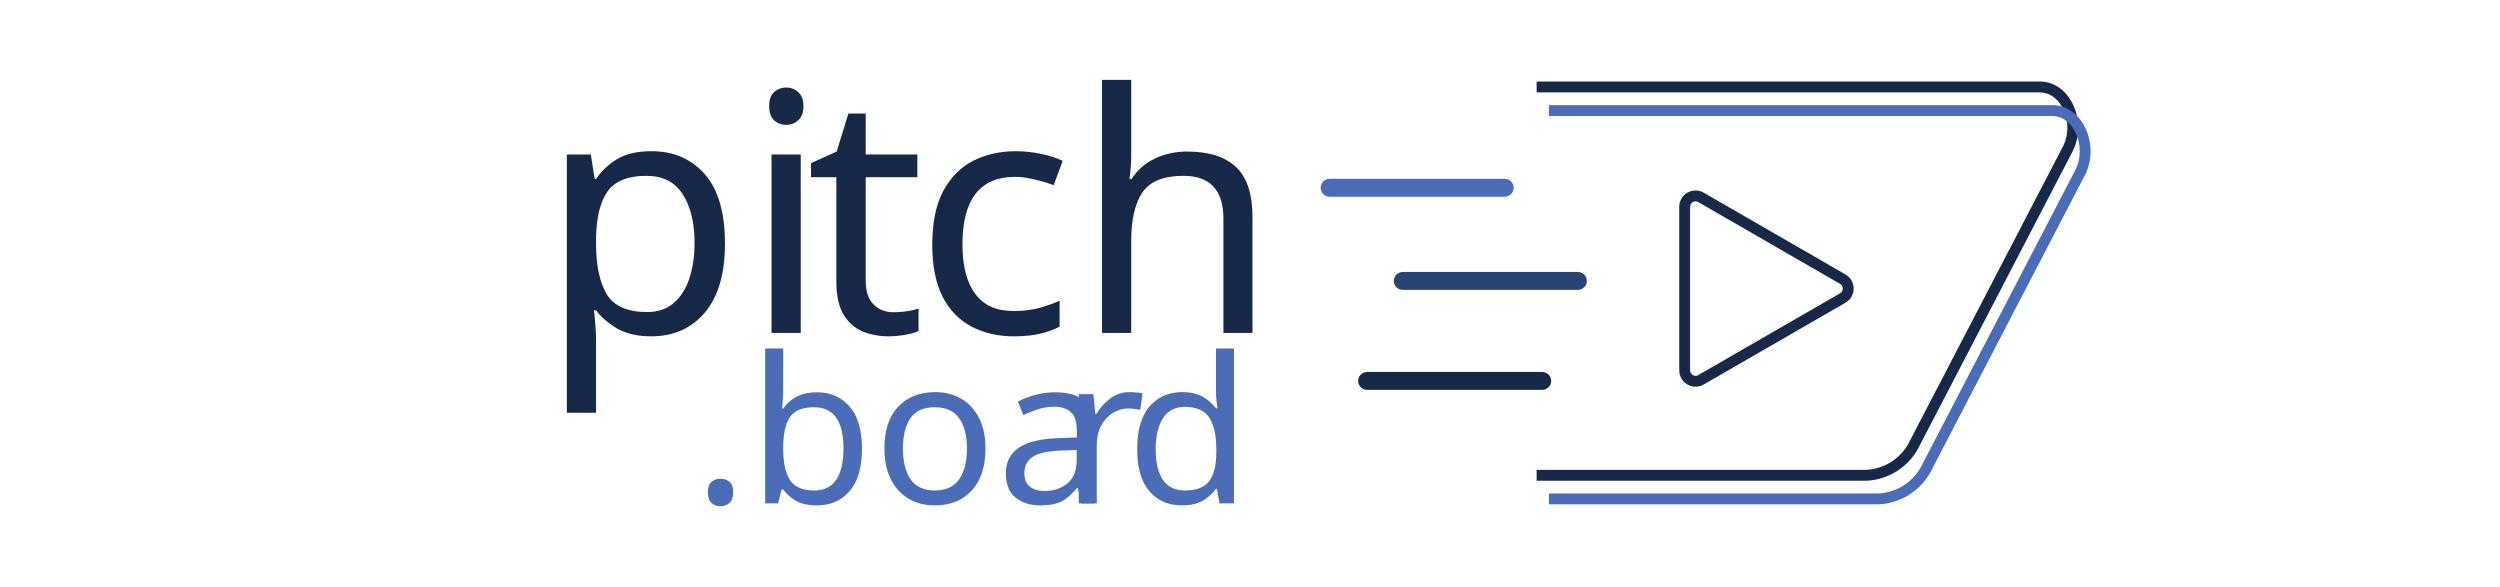
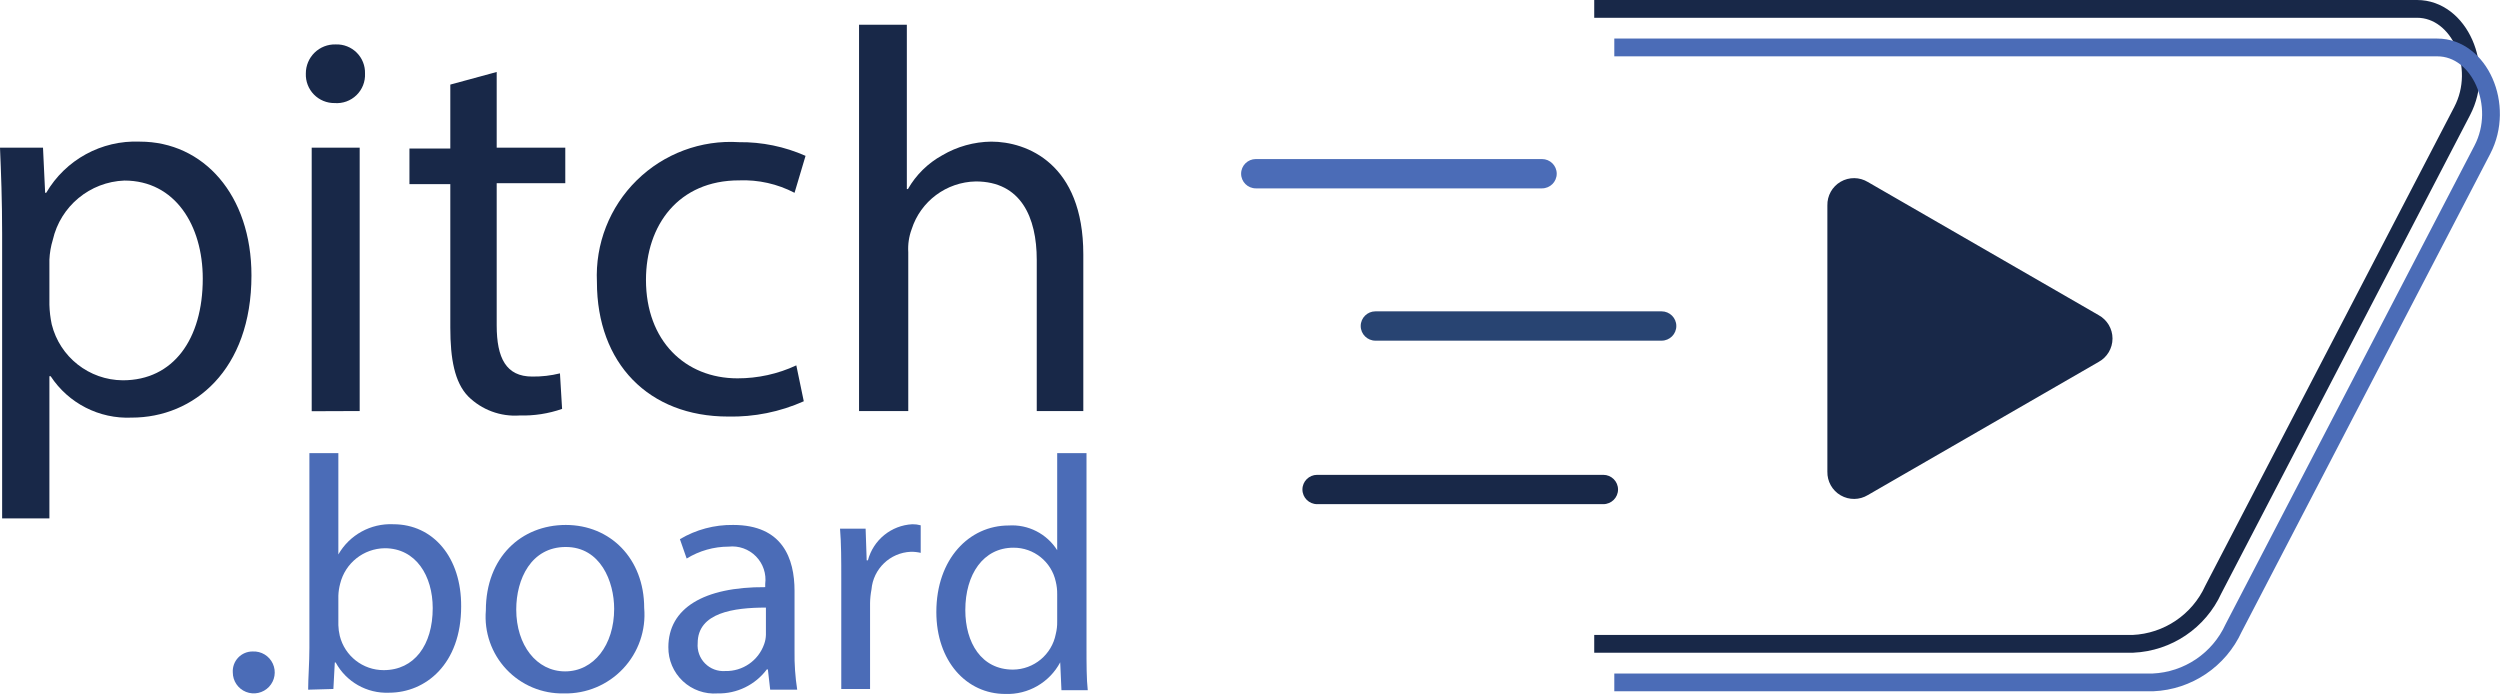
- <svg xmlns="http://www.w3.org/2000/svg" viewBox="0 0 230 54">
+ <svg xmlns="http://www.w3.org/2000/svg" viewBox="0 0 140.68 39.02">
  <defs>
-     <style>.cls-1,.cls-2{fill:none;stroke-miterlimit:10;}.cls-1{stroke:#182848;}.cls-2{stroke:#4b6cb7;}.cls-3{fill:#284472;}.cls-4,.cls-8{fill:#4b6cb7;}.cls-5,.cls-6{fill:#182848;}.cls-6{font-size:30.62px;}.cls-6,.cls-8{font-family:MyriadPro-Regular, Myriad Pro;}.cls-7{letter-spacing:-0.01em;}.cls-8{font-size:18.75px;}.cls-9{letter-spacing:-0.01em;}</style>
+     <style>.cls-1,.cls-6{fill:#182848;}.cls-1,.cls-2{stroke:#182848;}.cls-1,.cls-2,.cls-3{stroke-miterlimit:10;}.cls-2,.cls-3{fill:none;}.cls-3{stroke:#4b6cb7;}.cls-4{fill:#284472;}.cls-5{fill:#4b6cb7;}</style>
  </defs>
  <g id="Camada_1" data-name="Camada 1">
-     <path class="cls-1" d="M169.51,25.67l-13-7.5a1,1,0,0,0-1.52.88v15a1,1,0,0,0,1.52.88l13-7.5A1,1,0,0,0,169.51,25.67Z" />
-     <path class="cls-1" d="M141.37,8h46.3c2.39,0,3.84,3.27,2.54,5.75l-14,26.92a5.23,5.23,0,0,1-4.53,3.06H141.37" />
-     <path class="cls-2" d="M142.5,10.17h46.31c2.39,0,3.83,3.27,2.54,5.75l-14,26.92a5.24,5.24,0,0,1-4.54,3.06H142.5" />
-     <rect class="cls-3" x="128.23" y="25.02" width="17.76" height="1.65" rx="0.83" ry="0.83" />
-     <rect class="cls-4" x="121.5" y="16.45" width="17.76" height="1.65" rx="0.83" ry="0.83" />
-     <rect class="cls-5" x="124.95" y="34.22" width="17.76" height="1.65" rx="0.83" ry="0.83" />
+     <path class="cls-1" d="M169.51,25.67l-13-7.5a1,1,0,0,0-1.52.88v15a1,1,0,0,0,1.52.88l13-7.5A1,1,0,0,0,169.51,25.67Z" transform="translate(-51.66 -7.5)" />
+     <path class="cls-2" d="M141.37,8h46.3c2.39,0,3.84,3.27,2.54,5.75l-14,26.92a5.23,5.23,0,0,1-4.53,3.06H141.37" transform="translate(-51.66 -7.5)" />
+     <path class="cls-3" d="M142.5,10.17h46.31c2.39,0,3.83,3.27,2.54,5.75l-14,26.92a5.24,5.24,0,0,1-4.54,3.06H142.5" transform="translate(-51.66 -7.5)" />
+     <rect class="cls-4" x="76.57" y="17.52" width="17.76" height="1.65" rx="0.83" ry="0.83" />
+     <rect class="cls-5" x="69.84" y="8.95" width="17.76" height="1.65" rx="0.83" ry="0.83" />
+     <rect class="cls-6" x="73.29" y="26.72" width="17.76" height="1.65" rx="0.83" ry="0.83" />
  </g>
  <g id="Camada_2" data-name="Camada 2">
-     <text class="cls-6" transform="translate(49.54 30.63)">pi<tspan class="cls-7" x="24.59" y="0">t</tspan>
-       <tspan x="34.54" y="0">ch</tspan>
-     </text>
-     <text class="cls-8" transform="translate(63.78 46.31)">.boa<tspan class="cls-9" x="33.87" y="0">r</tspan>
-       <tspan x="39.81" y="0">d</tspan>
-     </text>
+     <path class="cls-6" d="M51.78,20.65c0-1.9-.06-3.43-.12-4.84h2.42l.12,2.54h.06a5.82,5.82,0,0,1,5.27-2.88c3.58,0,6.28,3,6.28,7.53,0,5.33-3.25,8-6.74,8a5.18,5.18,0,0,1-4.56-2.33h-.07v8H51.78Zm2.66,4a6.14,6.14,0,0,0,.13,1.1,4.15,4.15,0,0,0,4,3.15c2.85,0,4.5-2.32,4.5-5.72,0-3-1.56-5.52-4.41-5.52A4.3,4.3,0,0,0,54.63,21a4.53,4.53,0,0,0-.19,1.11Z" transform="translate(-51.66 -7.5)" />
+     <path class="cls-6" d="M72.2,11.64a1.59,1.59,0,0,1-1.71,1.66,1.6,1.6,0,0,1-1.62-1.66A1.63,1.63,0,0,1,70.55,10,1.59,1.59,0,0,1,72.2,11.64Zm-3,19V15.81h2.7V30.63Z" transform="translate(-51.66 -7.5)" />
+     <path class="cls-6" d="M79.61,11.55v4.26h3.86v2H79.61v8c0,1.84.53,2.88,2,2.88a6.14,6.14,0,0,0,1.56-.18l.12,2a6.7,6.7,0,0,1-2.39.37A3.74,3.74,0,0,1,78,29.8c-.76-.79-1-2.11-1-3.86V17.86h-2.3v-2H77V12.26Z" transform="translate(-51.66 -7.5)" />
+     <path class="cls-6" d="M96.89,30.08a9.92,9.92,0,0,1-4.26.86c-4.47,0-7.38-3-7.38-7.57a7.53,7.53,0,0,1,8-7.87,9,9,0,0,1,3.74.77l-.62,2.08a6.2,6.2,0,0,0-3.12-.7c-3.4,0-5.24,2.51-5.24,5.6,0,3.43,2.21,5.54,5.15,5.54a7.8,7.8,0,0,0,3.31-.73Z" transform="translate(-51.66 -7.5)" />
+     <path class="cls-6" d="M100,8.89h2.69v9.25h.06a5,5,0,0,1,1.93-1.9,5.57,5.57,0,0,1,2.76-.77c2,0,5.18,1.23,5.18,6.34v8.82H110V22.12c0-2.39-.89-4.41-3.43-4.41a3.87,3.87,0,0,0-3.61,2.69,3.16,3.16,0,0,0-.19,1.29v8.94H100Z" transform="translate(-51.66 -7.5)" />
+     <path class="cls-5" d="M64.76,45.34a1.11,1.11,0,0,1,1.12-1.18,1.18,1.18,0,1,1-1.12,1.18Z" transform="translate(-51.66 -7.5)" />
+     <path class="cls-5" d="M69,46.31c0-.61.07-1.53.07-2.34V33h1.63v5.7h0A3.38,3.38,0,0,1,73.79,37c2.25,0,3.84,1.87,3.82,4.63,0,3.24-2,4.85-4.06,4.85a3.26,3.26,0,0,1-3-1.7h-.05l-.08,1.49Zm1.7-3.63a2.89,2.89,0,0,0,.08.6,2.54,2.54,0,0,0,2.47,1.93c1.72,0,2.76-1.41,2.76-3.49,0-1.81-.94-3.37-2.7-3.37a2.62,2.62,0,0,0-2.51,2,3,3,0,0,0-.1.67Z" transform="translate(-51.66 -7.5)" />
+     <path class="cls-5" d="M87.91,41.71a4.43,4.43,0,0,1-4.52,4.81A4.31,4.31,0,0,1,79,41.85c0-3,2-4.81,4.5-4.81S87.91,38.93,87.91,41.71Zm-7.2.09c0,2,1.14,3.48,2.75,3.48s2.76-1.48,2.76-3.52c0-1.54-.77-3.48-2.72-3.48S80.71,40.08,80.71,41.8Z" transform="translate(-51.66 -7.5)" />
+     <path class="cls-5" d="M95,46.31l-.13-1.14h-.06a3.37,3.37,0,0,1-2.77,1.35,2.58,2.58,0,0,1-2.77-2.6c0-2.2,2-3.4,5.45-3.38v-.18a1.87,1.87,0,0,0-2.06-2.1,4.52,4.52,0,0,0-2.36.67l-.38-1.09a5.71,5.71,0,0,1,3-.8c2.78,0,3.45,1.89,3.45,3.71v3.39a12.89,12.89,0,0,0,.15,2.17Zm-.24-4.62c-1.8,0-3.84.28-3.84,2a1.45,1.45,0,0,0,1.55,1.57,2.26,2.26,0,0,0,2.19-1.51,1.66,1.66,0,0,0,.1-.53Z" transform="translate(-51.66 -7.5)" />
+     <path class="cls-5" d="M99,40.08c0-1.07,0-2-.07-2.83h1.44l.06,1.78h.07A2.73,2.73,0,0,1,103,37a1.68,1.68,0,0,1,.47.06v1.55a2.29,2.29,0,0,0-.56-.06,2.32,2.32,0,0,0-2.21,2.12,4.44,4.44,0,0,0-.08.77v4.83H99Z" transform="translate(-51.66 -7.5)" />
+     <path class="cls-5" d="M112.8,33V44c0,.81,0,1.73.07,2.34h-1.48l-.07-1.57h0a3.36,3.36,0,0,1-3.09,1.78c-2.19,0-3.88-1.85-3.88-4.61,0-3,1.86-4.87,4.07-4.87a3,3,0,0,1,2.73,1.39h0V33Zm-1.65,7.93a2.79,2.79,0,0,0-.08-.7,2.42,2.42,0,0,0-2.38-1.91c-1.7,0-2.71,1.5-2.71,3.51,0,1.83.9,3.35,2.68,3.35a2.47,2.47,0,0,0,2.41-2,2.66,2.66,0,0,0,.08-.71Z" transform="translate(-51.66 -7.5)" />
  </g>
</svg>
